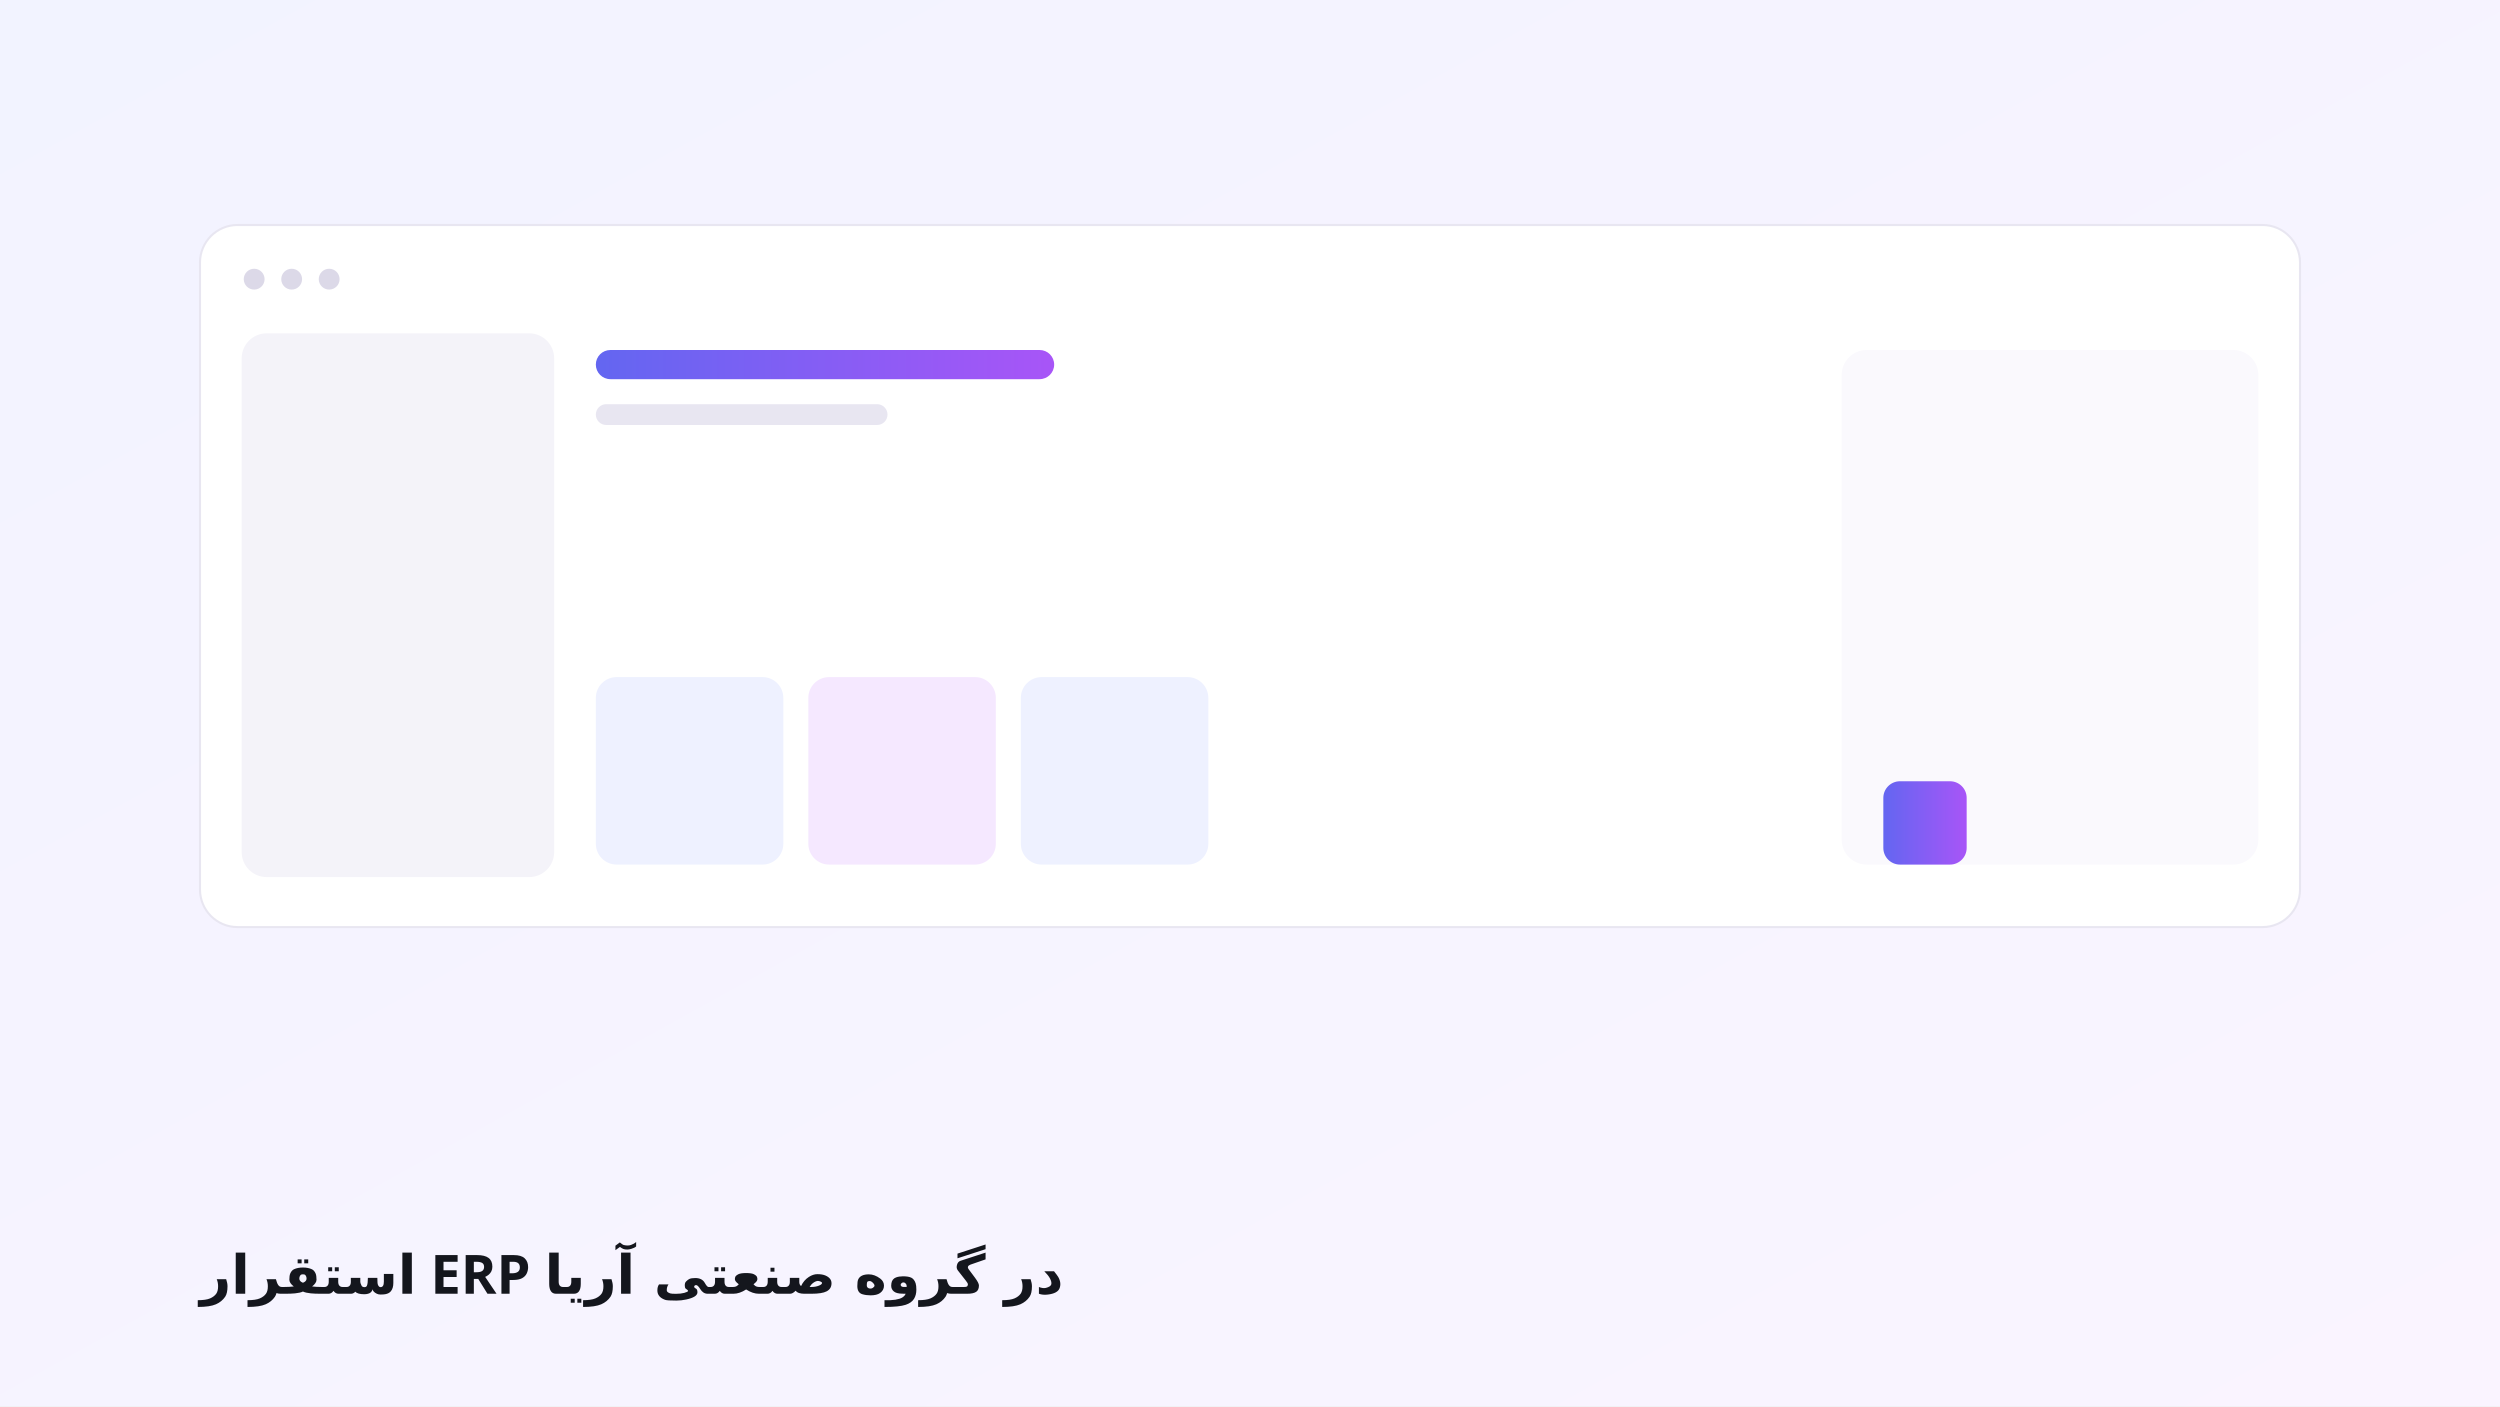
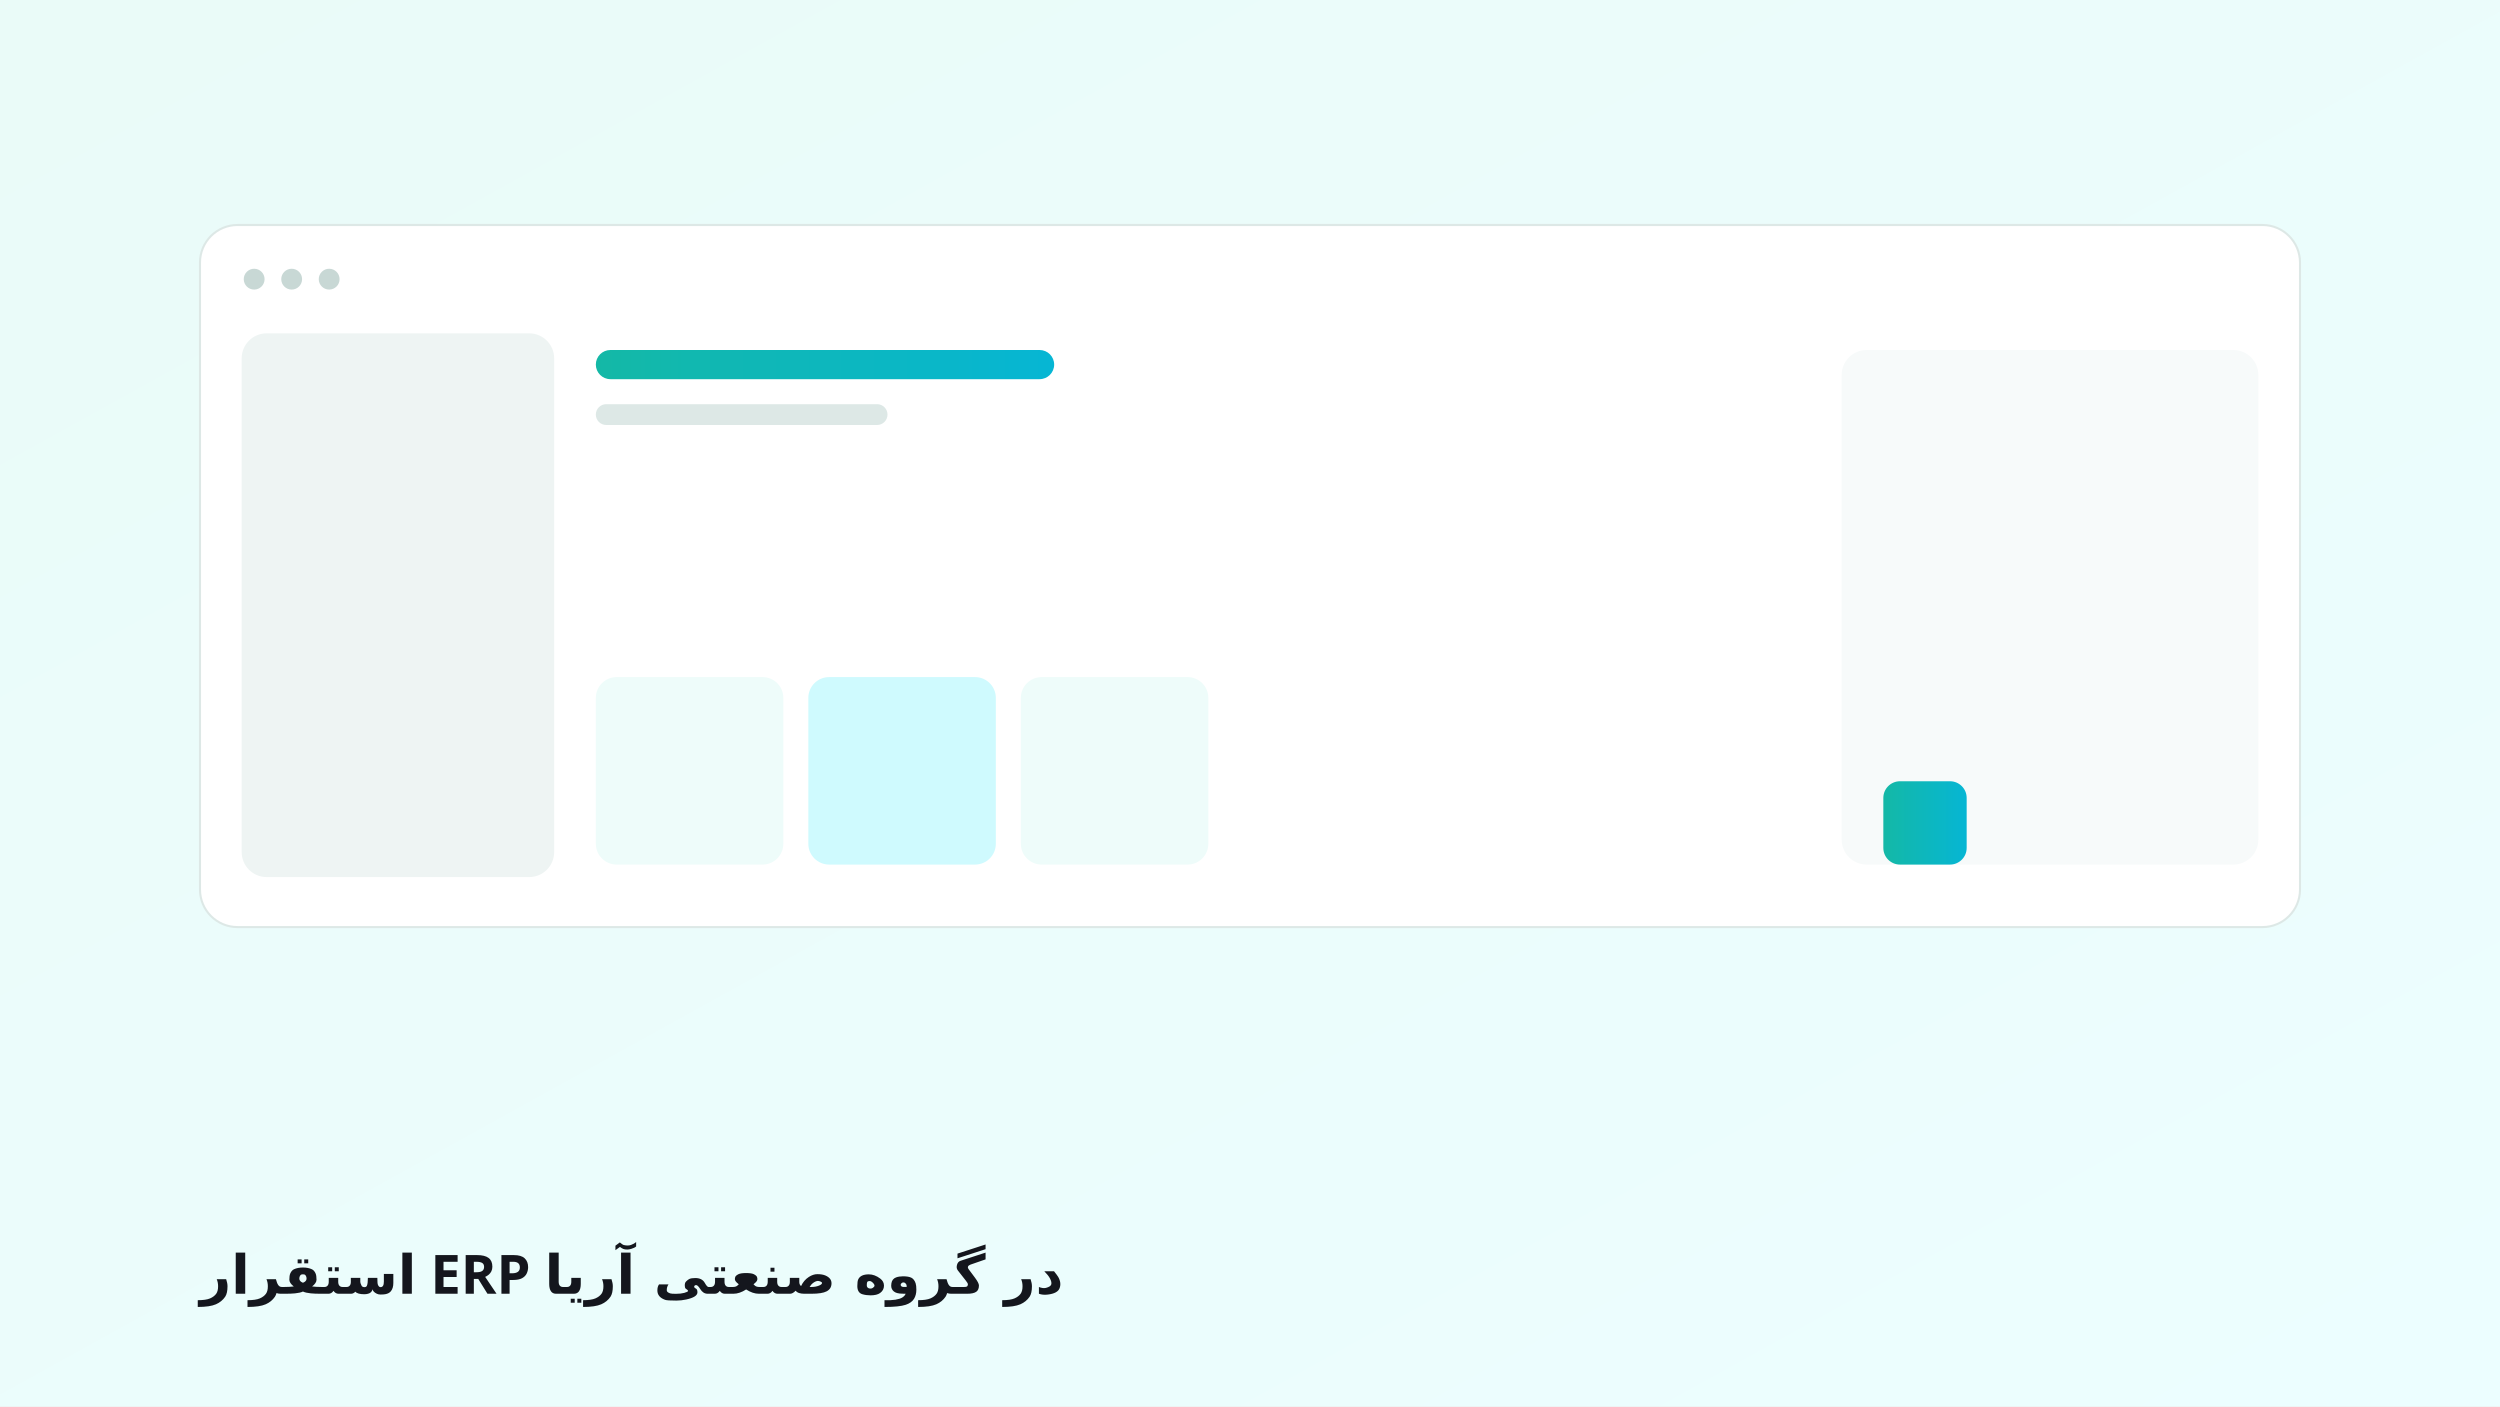
<svg xmlns="http://www.w3.org/2000/svg" width="1200" height="675" viewBox="0 0 1200 675" role="img" aria-label="استقرار ERP در گروه صنعتی آریا">
  <defs>
    <linearGradient id="bg6edd9a" x1="0" y1="0" x2="1" y2="1">
-       <stop offset="0" stop-color="#f2f3ff" />
-       <stop offset="1" stop-color="#faf4ff" />
+       <stop offset="0" stop-color="#eafbf8" />
+       <stop offset="1" stop-color="#ecfeff" />
    </linearGradient>
    <linearGradient id="ac6edd9a" x1="0" y1="0" x2="1" y2="0">
-       <stop offset="0" stop-color="#6366f1" />
-       <stop offset="1" stop-color="#a855f7" />
+       <stop offset="0" stop-color="#14b8a6" />
+       <stop offset="1" stop-color="#06b6d4" />
    </linearGradient>
  </defs>
  <rect width="1200" height="675" fill="url(#bg6edd9a)" />
  <g transform="translate(96 108)">
-     <rect width="1008" height="337" rx="18" fill="#ffffff" stroke="#e8e6f1" />
-     <circle cx="26" cy="26" r="5" fill="#dcd9e8" />
-     <circle cx="44" cy="26" r="5" fill="#dcd9e8" />
-     <circle cx="62" cy="26" r="5" fill="#dcd9e8" />
-     <rect x="20" y="52" width="150" height="261" rx="12" fill="#f4f3f9" />
+     <rect width="1008" height="337" rx="18" fill="#ffffff" stroke="#dde8e6" />
+     <circle cx="26" cy="26" r="5" fill="#c8d8d5" />
+     <circle cx="44" cy="26" r="5" fill="#c8d8d5" />
+     <circle cx="62" cy="26" r="5" fill="#c8d8d5" />
+     <rect x="20" y="52" width="150" height="261" rx="12" fill="#eef4f3" />
    <rect x="190" y="60" width="220" height="14" rx="7" fill="url(#ac6edd9a)" />
-     <rect x="190" y="86" width="140" height="10" rx="5" fill="#e8e6f1" />
-     <rect x="190" y="217" width="90" height="90" rx="10" fill="#eef1ff" />
-     <rect x="292" y="217" width="90" height="90" rx="10" fill="#f5e8ff" />
-     <rect x="394" y="217" width="90" height="90" rx="10" fill="#eef1ff" />
-     <rect x="788" y="60" width="200" height="247" rx="12" fill="#faf9fd" />
+     <rect x="190" y="86" width="140" height="10" rx="5" fill="#dde8e6" />
+     <rect x="190" y="217" width="90" height="90" rx="10" fill="#eefcfa" />
+     <rect x="292" y="217" width="90" height="90" rx="10" fill="#cffafe" />
+     <rect x="394" y="217" width="90" height="90" rx="10" fill="#eefcfa" />
+     <rect x="788" y="60" width="200" height="247" rx="12" fill="#f7fafa" />
    <rect x="808" y="267" width="40" height="40" rx="8" fill="url(#ac6edd9a)" />
  </g>
  <text x="8%" y="621" fill="#14161d" font-family="Vazirmatn, Tahoma, sans-serif" font-size="26" font-weight="700">استقرار ERP در گروه صنعتی آریا</text>
</svg>
